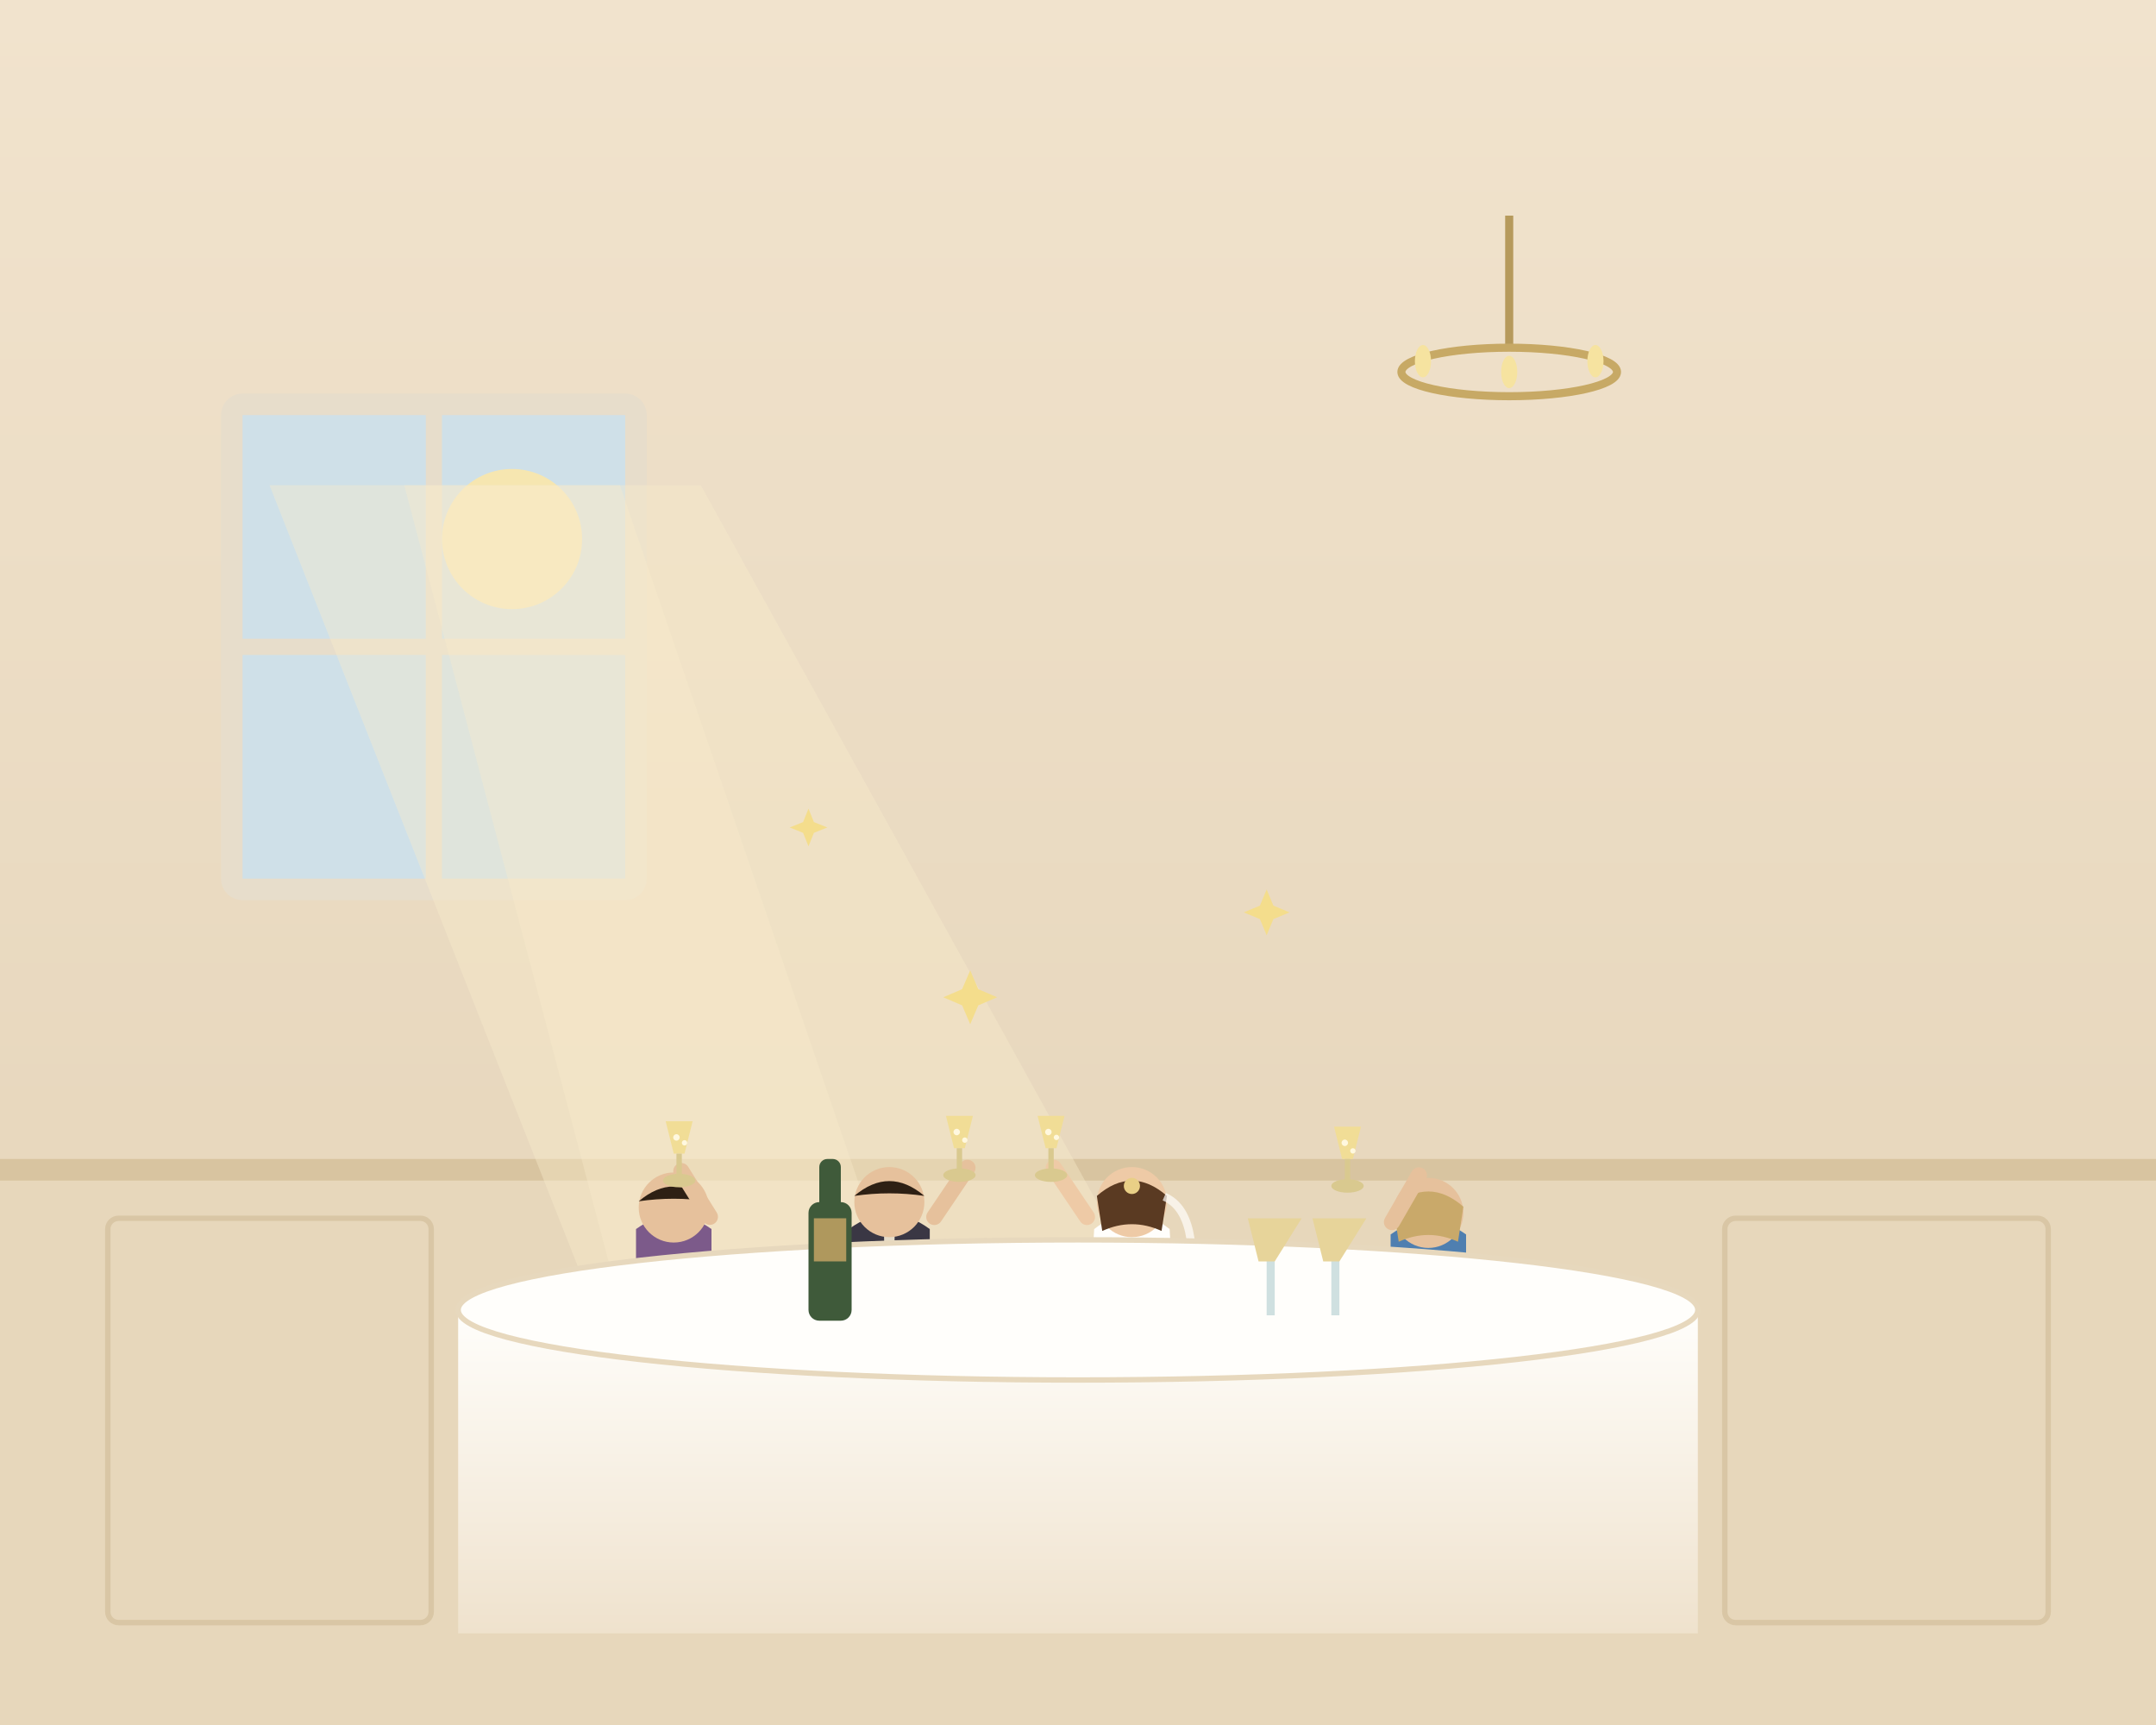
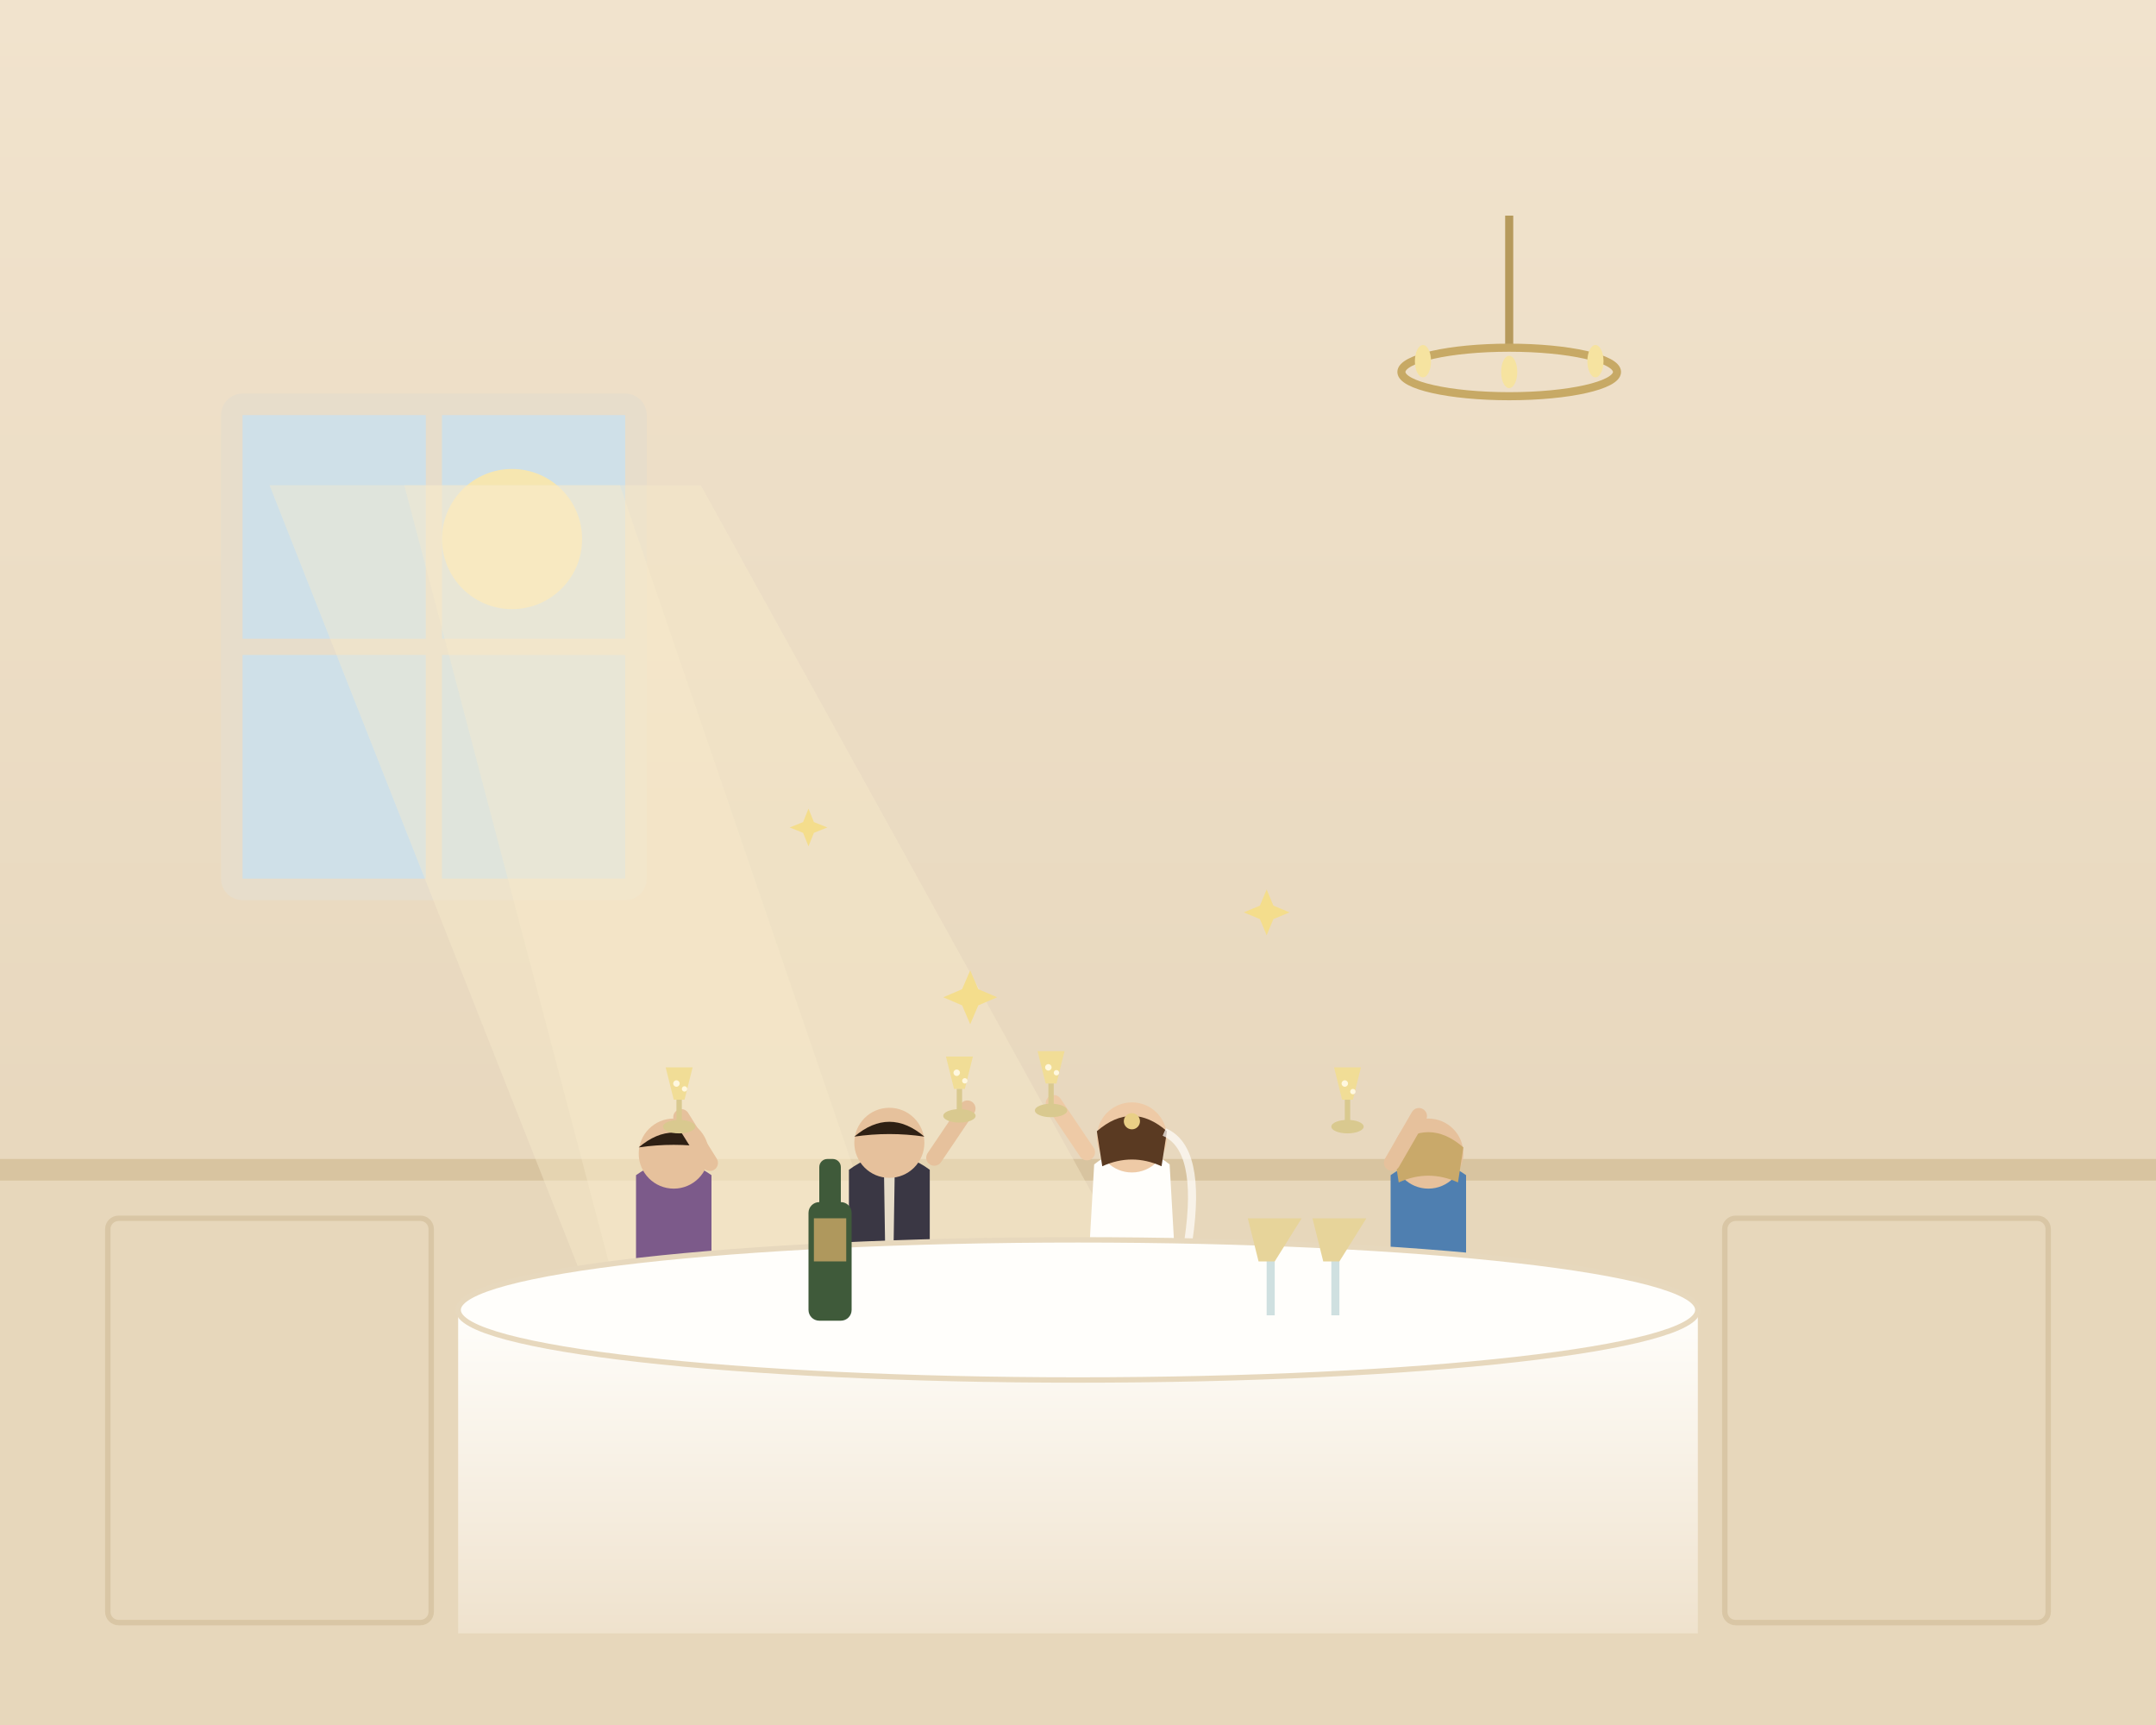
<svg xmlns="http://www.w3.org/2000/svg" width="800" height="640" viewBox="0 0 800 640" role="img" aria-label="The first toast">
  <style>
    @keyframes clink  { 0%,100%{transform:translateY(0) rotate(0)} 50%{transform:translateY(-5px) rotate(-3deg)} }
    @keyframes clink2 { 0%,100%{transform:translateY(0) rotate(0)} 50%{transform:translateY(-5px) rotate(3deg)} }
    @keyframes rise   { 0%{transform:translateY(0);opacity:0} 25%{opacity:1} 100%{transform:translateY(-12px);opacity:0} }
    @keyframes ray    { 0%,100%{opacity:.35} 50%{opacity:.65} }
    @keyframes twinkle{ 0%,100%{opacity:.2; transform:scale(.7)} 50%{opacity:1; transform:scale(1.1)} }
    .toast  { transform-box:fill-box; transform-origin:bottom center; animation:clink 3s ease-in-out infinite }
    .toast2 { transform-box:fill-box; transform-origin:bottom center; animation:clink2 3s ease-in-out infinite }
    .bub  { transform-box:fill-box; transform-origin:center; animation:rise 2.2s ease-in-out infinite }
    .bub:nth-of-type(2n){ animation-delay:.7s } .bub:nth-of-type(3n){ animation-delay:1.3s }
    .ray  { animation:ray 5s ease-in-out infinite }
    .tw   { transform-box:fill-box; transform-origin:center; animation:twinkle 2.6s ease-in-out infinite }
    .tw:nth-of-type(2n){ animation-delay:.8s } .tw:nth-of-type(3n){ animation-delay:1.6s }
  </style>
  <defs>
    <linearGradient id="wall" x1="0" y1="0" x2="0" y2="1">
      <stop offset="0" stop-color="#f1e3cd" />
      <stop offset="1" stop-color="#e3d2b6" />
    </linearGradient>
    <linearGradient id="cloth" x1="0" y1="0" x2="0" y2="1">
      <stop offset="0" stop-color="#fffefb" />
      <stop offset="1" stop-color="#efe2cd" />
    </linearGradient>
  </defs>
  <rect width="800" height="640" fill="url(#wall)" />
  <rect x="0" y="430" width="800" height="210" fill="#e7d7bb" />
  <rect x="0" y="430" width="800" height="8" fill="#d8c4a0" />
  <g stroke="#d3bf9b" stroke-width="2" fill="none" opacity=".7">
    <rect x="40" y="452" width="120" height="150" rx="4" />
    <rect x="640" y="452" width="120" height="150" rx="4" />
  </g>
  <g>
    <rect x="86" y="150" width="150" height="180" rx="4" fill="#cfe0e8" />
    <rect x="86" y="150" width="150" height="180" rx="4" fill="none" stroke="#e7ddcb" stroke-width="8" />
    <line x1="161" y1="150" x2="161" y2="330" stroke="#e7ddcb" stroke-width="6" />
    <line x1="86" y1="240" x2="236" y2="240" stroke="#e7ddcb" stroke-width="6" />
    <circle cx="190" cy="200" r="26" fill="#f6e6b0" />
  </g>
  <g class="ray" fill="#f8eccb">
    <polygon points="100,180 260,180 470,560 250,560" opacity=".4" />
    <polygon points="150,180 230,180 360,560 250,560" opacity=".35" />
  </g>
  <g>
    <line x1="560" y1="80" x2="560" y2="130" stroke="#b69a5c" stroke-width="3" />
    <ellipse cx="560" cy="138" rx="40" ry="9" fill="none" stroke="#c7a965" stroke-width="3" />
    <g fill="#f6e3a0">
      <ellipse class="tw" cx="528" cy="134" rx="3" ry="6" />
      <ellipse class="tw" cx="560" cy="138" rx="3" ry="6" />
      <ellipse class="tw" cx="592" cy="134" rx="3" ry="6" />
    </g>
  </g>
-   <g transform="translate(250,520)">
+   <g transform="translate(250,500)">
    <path d="M-16 0 q16 -12 32 0 L14 -2 L14 -64 q-14 -10 -28 0 L-14 -2 Z" fill="#7c5a8a" />
    <circle cx="0" cy="-72" r="13" fill="#e6c19c" />
    <path d="M-13 -74.3 Q0 -85.3 13 -74.3 Q0 -76.2 -13 -74.3 Z" fill="#2e2014" />
    <g class="toast2">
      <rect x="12" y="-92" width="6" height="26" rx="3" fill="#e6c19c" transform="rotate(-32 15 -66)" />
      <g transform="translate(2,-104)">
        <polygon points="-5,0 5,0 2,12 -2,12" fill="#f1dd96" />
        <rect x="-1" y="12" width="2" height="12" fill="#d9c98f" />
        <ellipse cx="0" cy="22" rx="6" ry="2.5" fill="#d9c98f" />
        <circle class="bub" cx="-1" cy="6" r="1.2" fill="#fff8df" />
        <circle class="bub" cx="2" cy="8" r="1" fill="#fff8df" />
      </g>
    </g>
  </g>
-   <g transform="translate(330,526)">
+   <g transform="translate(330,504)">
    <path d="M-17 0 q17 -12 34 0 L15 -2 L15 -70 q-15 -11 -30 0 L-15 -2 Z" fill="#3a3744" />
    <path d="M-2 -70 L2 -70 L1 -4 L-1 -4 Z" fill="#e6dcc8" />
    <circle cx="0" cy="-80" r="13" fill="#e6c19c" />
    <path d="M-13 -82.3 Q0 -93.3 13 -82.3 Q0 -84.2 -13 -82.3 Z" fill="#2e2014" />
    <g class="toast">
      <rect x="12" y="-100" width="6" height="28" rx="3" fill="#e6c19c" transform="rotate(34 15 -72)" />
      <g transform="translate(26,-112)">
        <polygon points="-5,0 5,0 2,12 -2,12" fill="#f1dd96" />
        <rect x="-1" y="12" width="2" height="12" fill="#d9c98f" />
        <ellipse cx="0" cy="22" rx="6" ry="2.5" fill="#d9c98f" />
        <circle class="bub" cx="-1" cy="6" r="1.2" fill="#fff8df" />
        <circle class="bub" cx="2" cy="9" r="1" fill="#fff8df" />
      </g>
    </g>
  </g>
-   <g transform="translate(420,530)">
+   <g transform="translate(420,506)">
    <path d="M-26 0 q26 -16 52 0 L18 -4 L14 -74 q-14 -11 -28 0 L-18 -4 Z" fill="#fffefb" />
    <circle cx="0" cy="-84" r="13" fill="#eecaa6" />
    <path d="M-13 -86.3 Q0 -97.6 13 -86.3 l-2 13 q-11 -5 -22 0 Z" fill="#5a3a22" />
    <circle cx="0" cy="-90" r="3" fill="#e9cf86" />
    <path d="M12 -86 q14 6 9 40" fill="none" stroke="#fffefb" stroke-width="3" opacity=".7" />
    <g class="toast2">
      <rect x="-18" y="-104" width="6" height="28" rx="3" fill="#eecaa6" transform="rotate(-34 -15 -76)" />
      <g transform="translate(-30,-116)">
        <polygon points="-5,0 5,0 2,12 -2,12" fill="#f1dd96" />
        <rect x="-1" y="12" width="2" height="12" fill="#d9c98f" />
        <ellipse cx="0" cy="22" rx="6" ry="2.5" fill="#d9c98f" />
        <circle class="bub" cx="-1" cy="6" r="1.2" fill="#fff8df" />
        <circle class="bub" cx="2" cy="8" r="1" fill="#fff8df" />
      </g>
    </g>
  </g>
-   <g transform="translate(530,524)">
+   <g transform="translate(530,502)">
    <path d="M-16 0 q16 -12 32 0 L14 -2 L14 -66 q-14 -10 -28 0 L-14 -2 Z" fill="#4f7fb0" />
    <circle cx="0" cy="-74" r="13" fill="#e6c19c" />
    <path d="M-13 -76.3 Q0 -87.6 13 -76.3 l-2 13 q-11 -5 -22 0 Z" fill="#c9a96a" />
    <g class="toast">
      <rect x="-18" y="-94" width="6" height="26" rx="3" fill="#e6c19c" transform="rotate(30 -15 -68)" />
      <g transform="translate(-30,-106)">
        <polygon points="-5,0 5,0 2,12 -2,12" fill="#f1dd96" />
        <rect x="-1" y="12" width="2" height="12" fill="#d9c98f" />
        <ellipse cx="0" cy="22" rx="6" ry="2.5" fill="#d9c98f" />
        <circle class="bub" cx="-1" cy="6" r="1.2" fill="#fff8df" />
        <circle class="bub" cx="2" cy="9" r="1" fill="#fff8df" />
      </g>
    </g>
  </g>
  <rect x="170" y="486" width="460" height="120" fill="url(#cloth)" />
  <ellipse cx="400" cy="486" rx="230" ry="26" fill="#fffefb" stroke="#e7d8bd" stroke-width="2" />
  <g>
    <rect x="300" y="446" width="16" height="44" rx="4" fill="#3f5a3a" />
    <rect x="304" y="430" width="8" height="20" rx="3" fill="#3f5a3a" />
    <rect x="302" y="452" width="12" height="16" fill="#caa765" opacity=".8" />
    <rect x="470" y="466" width="3" height="22" fill="#cfe0e0" />
    <polygon points="463,452 483,452 473,468 467,468" fill="#e7d49a" />
    <rect x="494" y="466" width="3" height="22" fill="#cfe0e0" />
    <polygon points="487,452 507,452 497,468 491,468" fill="#e7d49a" />
  </g>
  <g fill="#f4dd8c">
    <path class="tw" d="M360 360 l3 7 7 3 -7 3 -3 7 -3 -7 -7 -3 7 -3 Z" />
    <path class="tw" d="M470 330 l2.5 6 6 2.5 -6 2.5 -2.5 6 -2.5 -6 -6 -2.5 6 -2.5 Z" />
    <path class="tw" d="M300 300 l2 5 5 2 -5 2 -2 5 -2 -5 -5 -2 5 -2 Z" />
  </g>
</svg>
